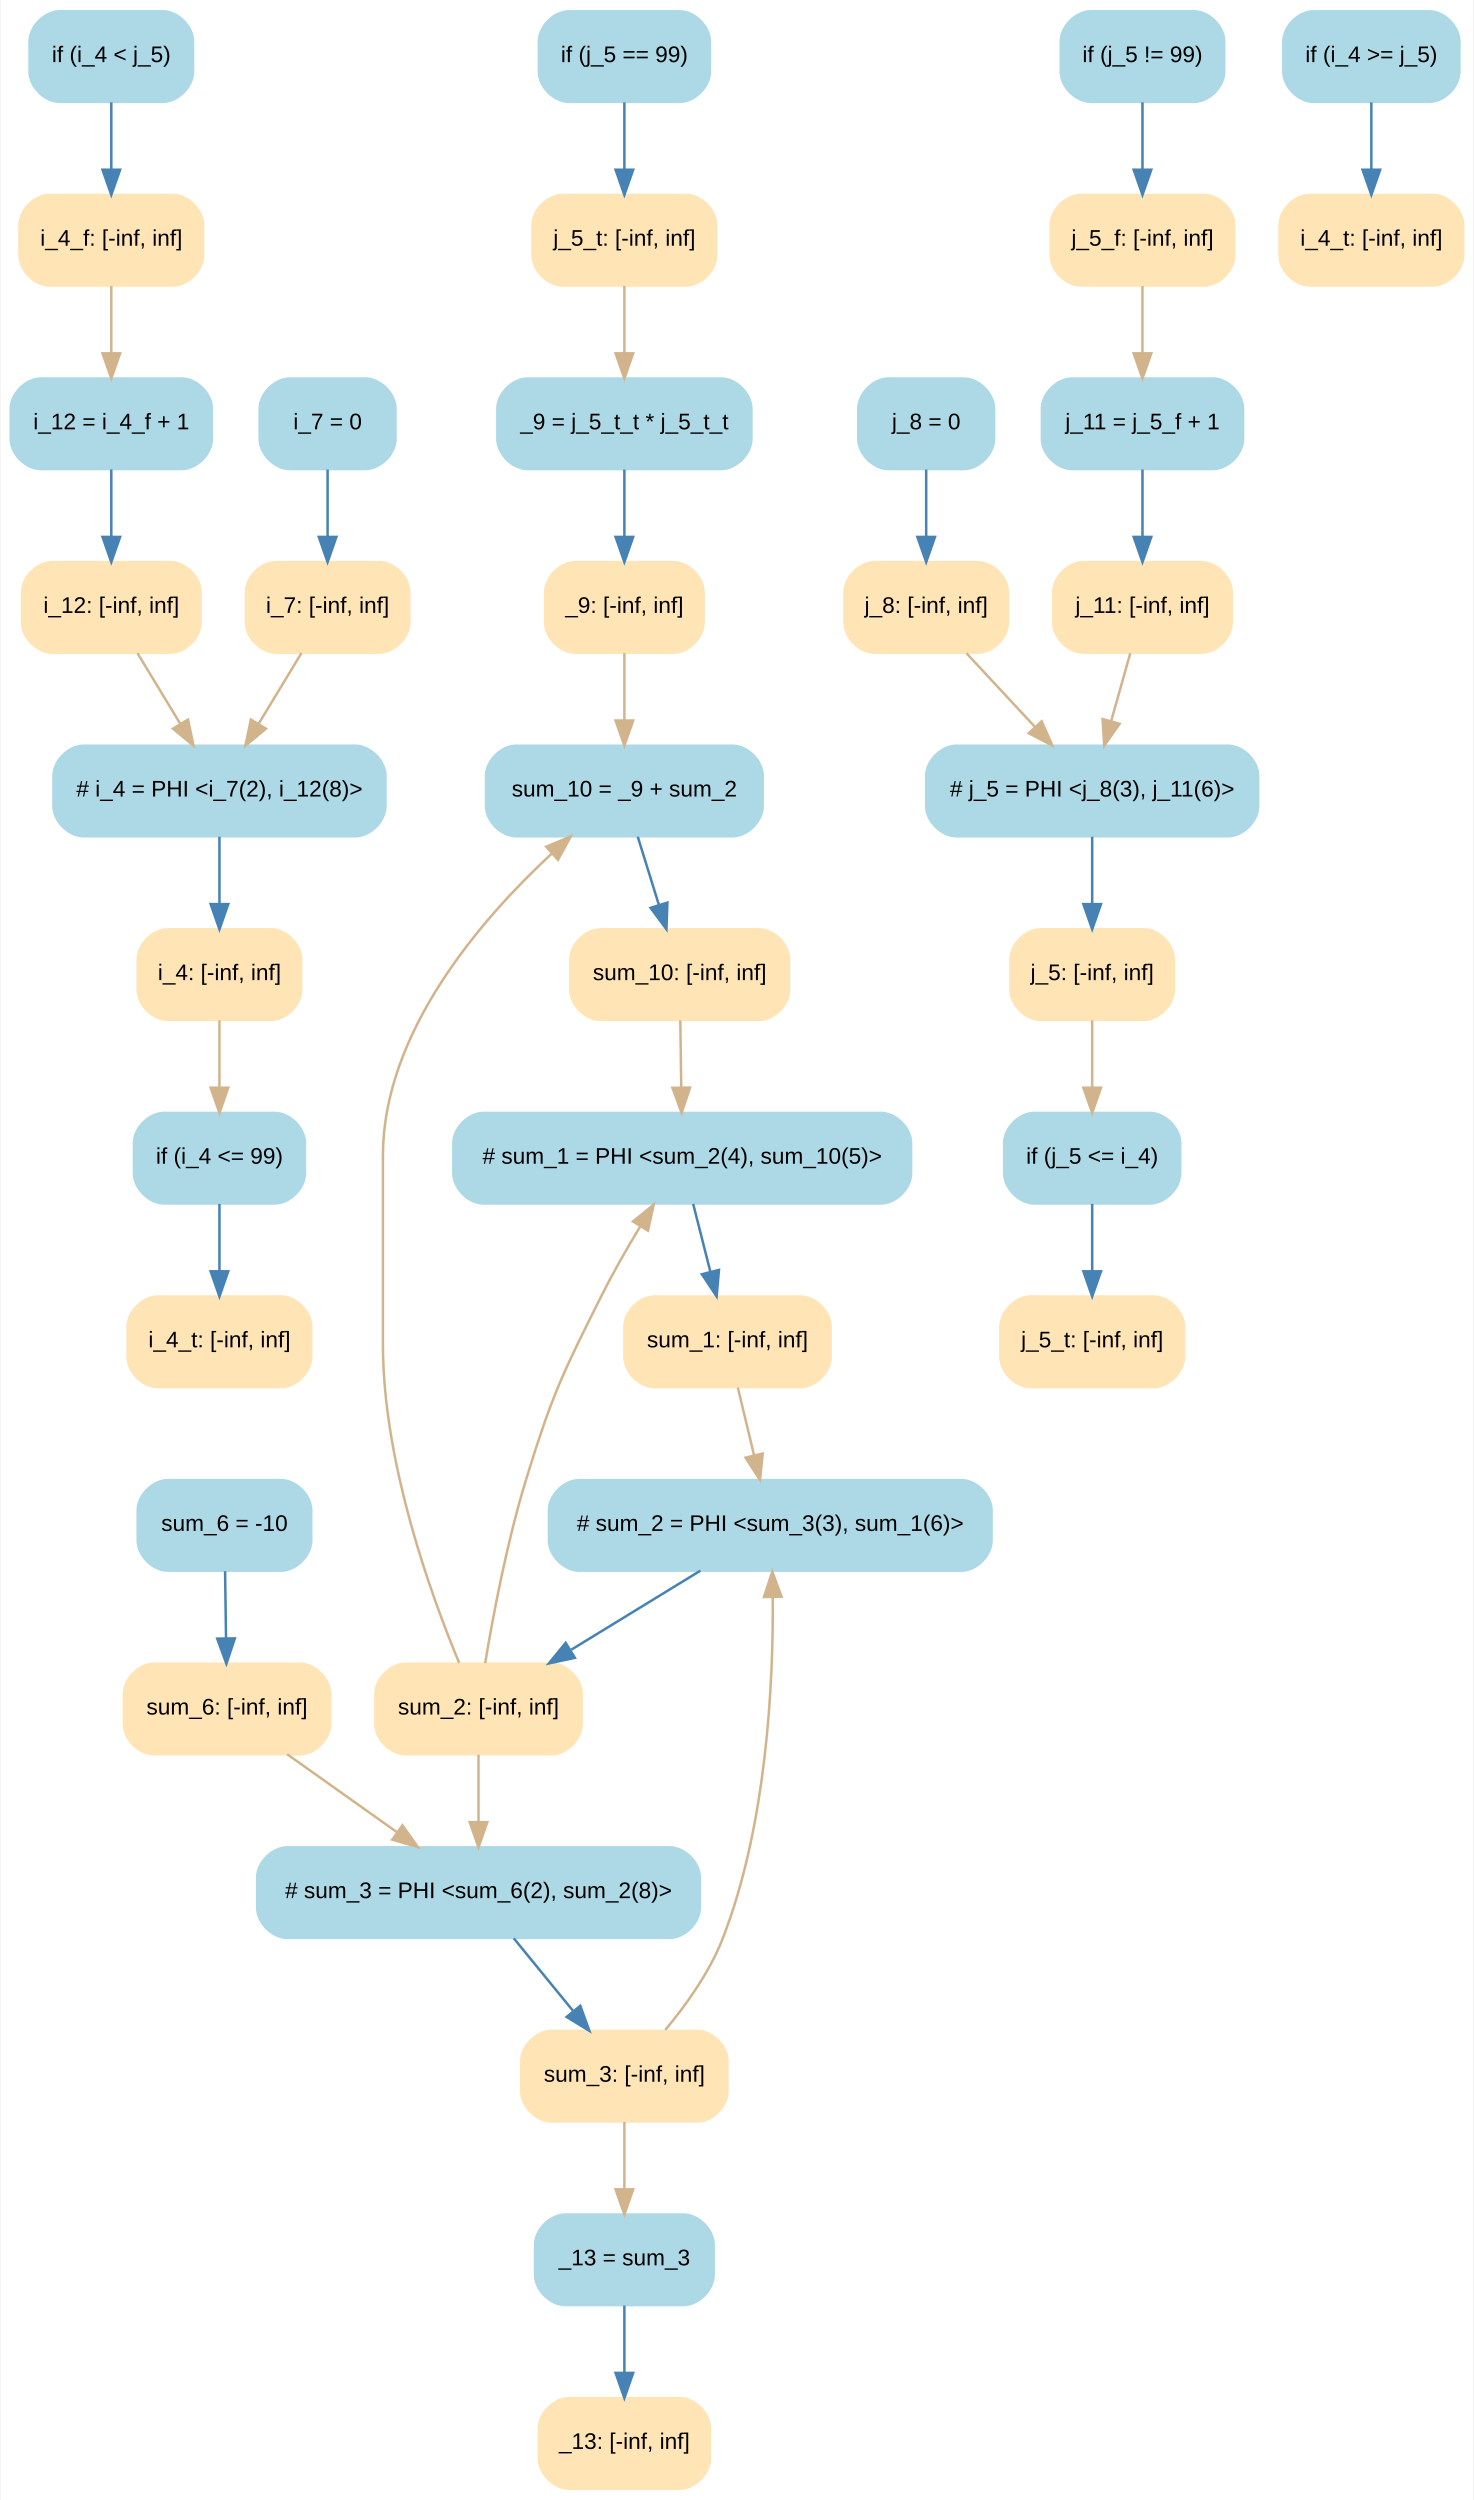
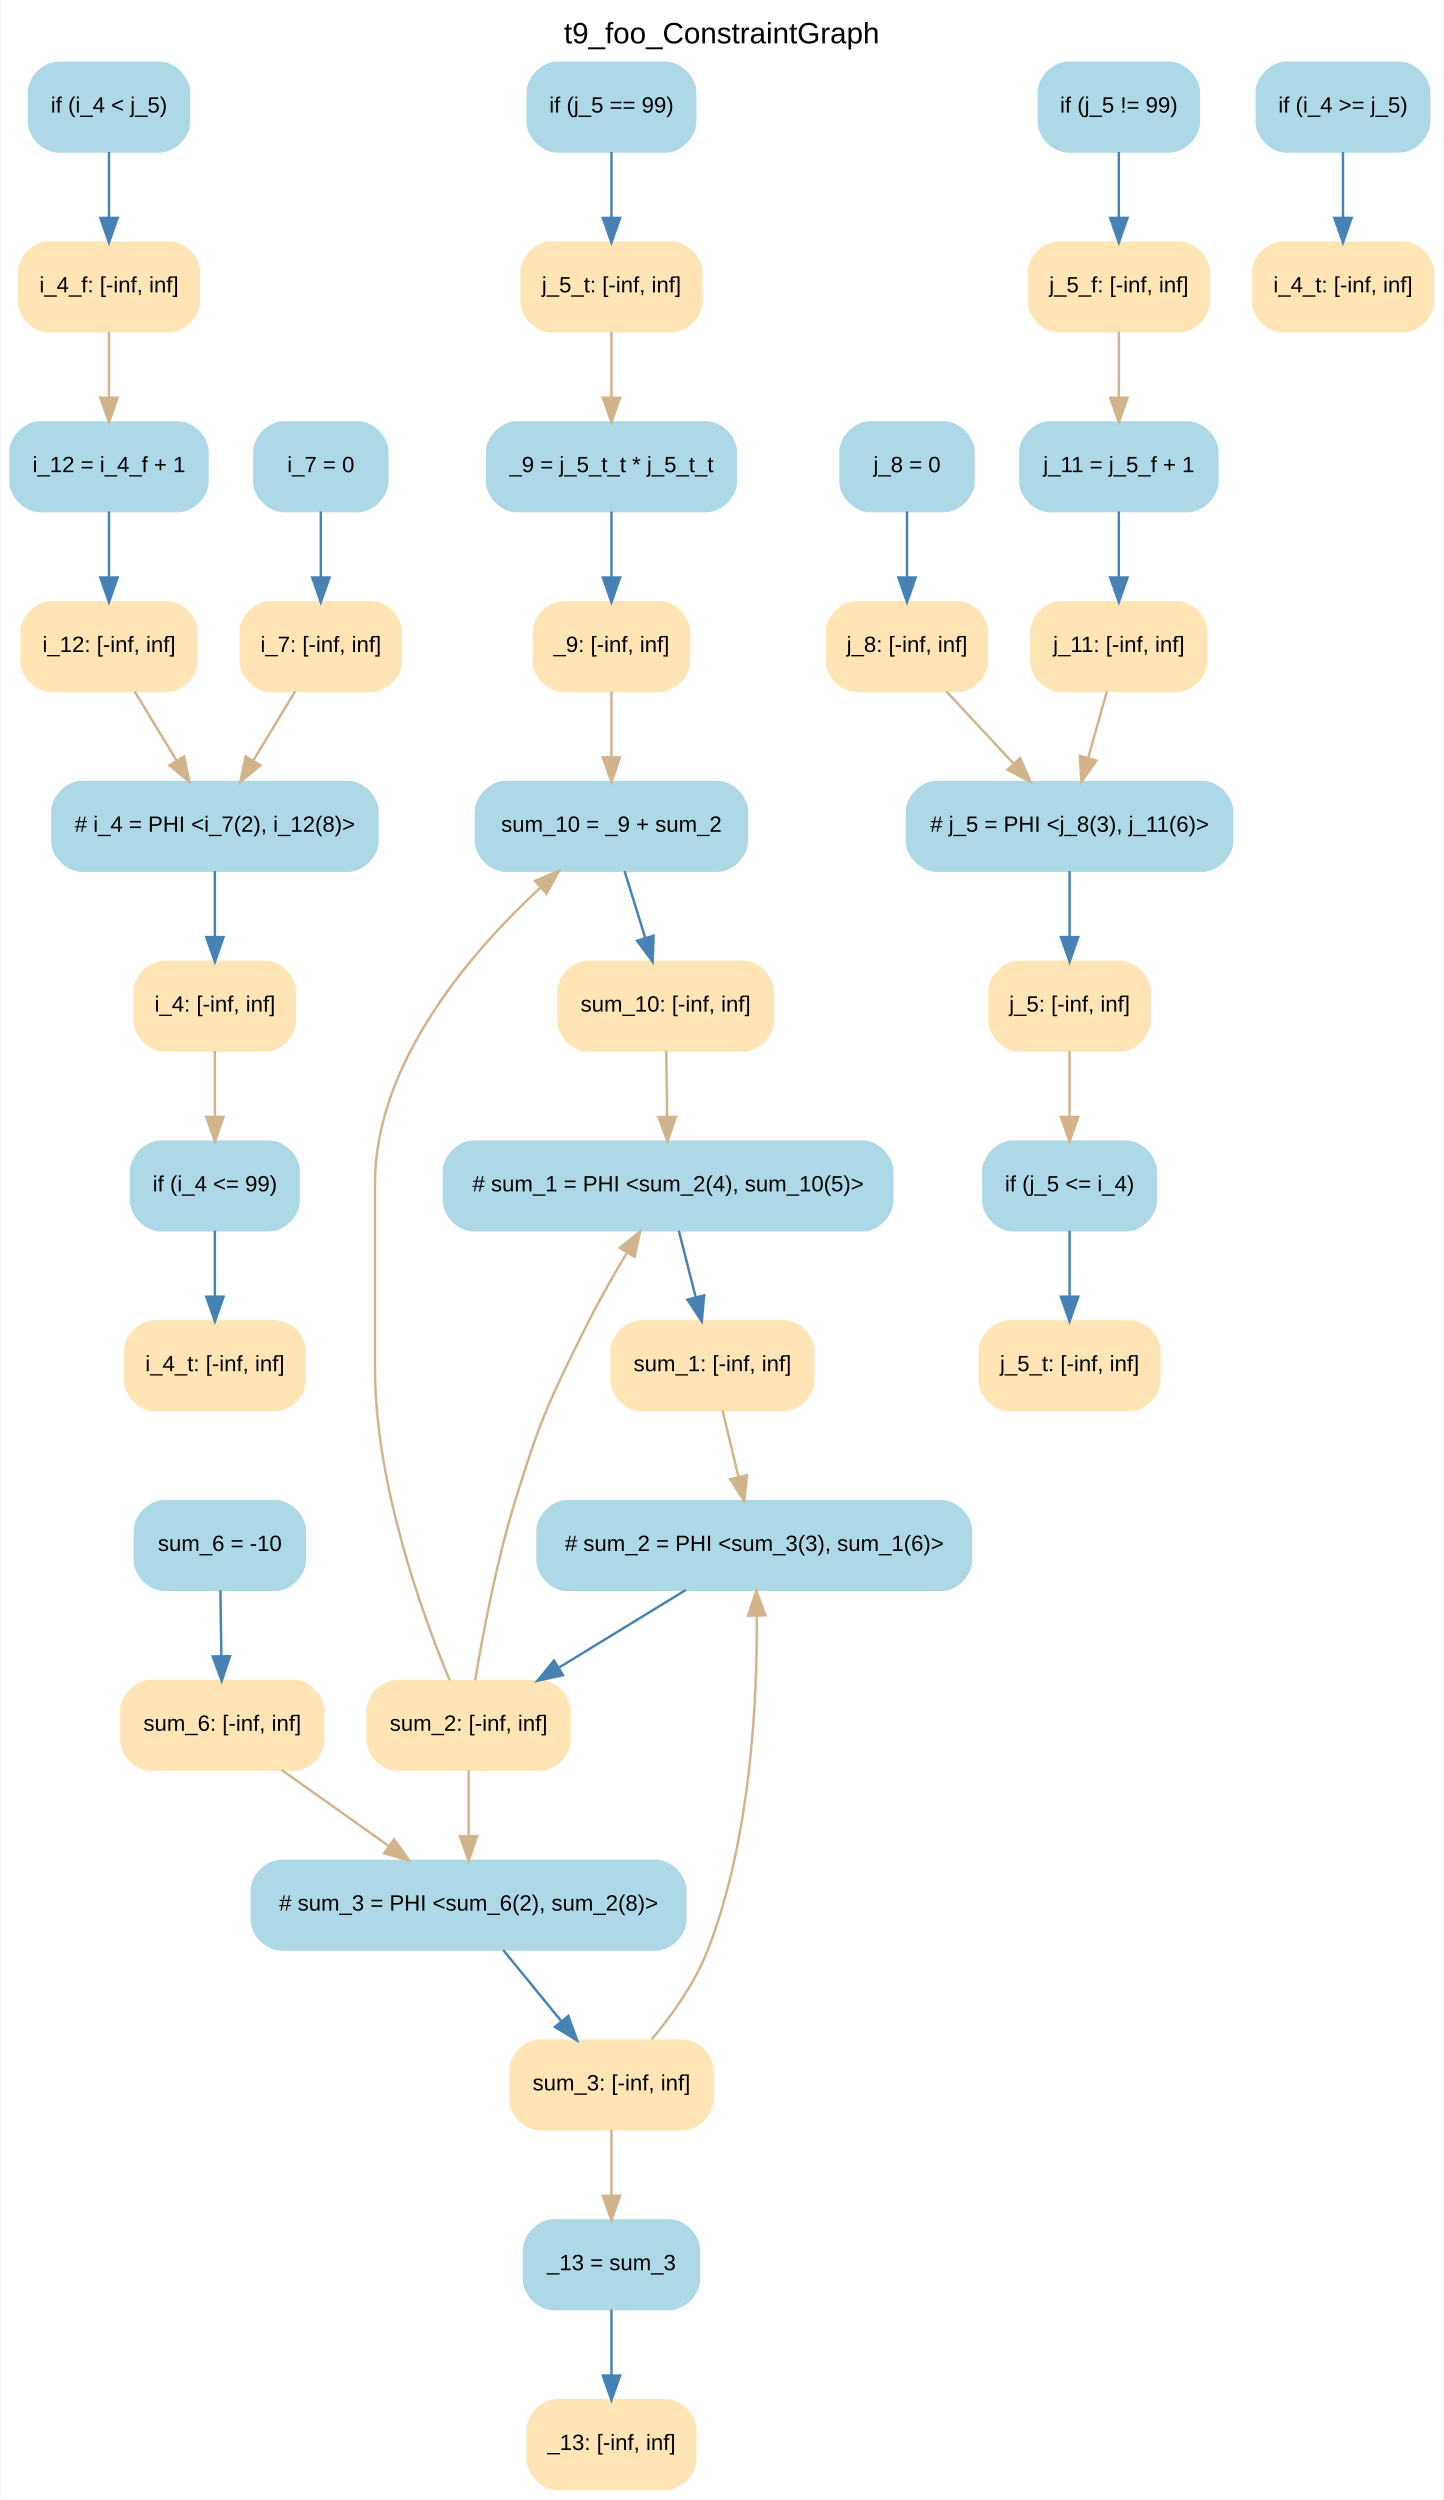
- <svg xmlns="http://www.w3.org/2000/svg" width="586pt" height="994pt" viewBox="0.00 0.00 585.50 994.00">
-   <g id="graph0" class="graph" transform="scale(1 1) rotate(0) translate(4 990)">
-     <polygon fill="white" stroke="none" points="-4,4 -4,-990 581.5,-990 581.5,4 -4,4" />
+ <svg xmlns="http://www.w3.org/2000/svg" width="586pt" height="1015pt" viewBox="0.00 0.00 585.50 1015.00">
+   <g id="graph0" class="graph" transform="scale(1 1) rotate(0) translate(4 1011)">
+     <polygon fill="white" stroke="none" points="-4,4 -4,-1011 581.5,-1011 581.5,4 -4,4" />
+     <text text-anchor="middle" x="288.75" y="-993.4" font-family="Arial" font-size="12.00">t9_foo_ConstraintGraph</text>
    <g id="node1" class="node">
      <path fill="lightblue" stroke="lightblue" d="M29,-657.5C29,-657.5 137,-657.5 137,-657.5 143,-657.5 149,-663.5 149,-669.5 149,-669.5 149,-681.5 149,-681.5 149,-687.5 143,-693.5 137,-693.5 137,-693.5 29,-693.5 29,-693.5 23,-693.5 17,-687.5 17,-681.5 17,-681.5 17,-669.5 17,-669.5 17,-663.5 23,-657.5 29,-657.5" />
      <text text-anchor="middle" x="83" y="-673.3" font-family="Arial" font-size="9.00"># i_4 = PHI &lt;i_7(2), i_12(8)&gt;</text>
    </g>
    <g id="node2" class="node">
      <path fill="moccasin" stroke="moccasin" d="M62.5,-584.5C62.5,-584.5 103.5,-584.5 103.5,-584.5 109.5,-584.5 115.5,-590.5 115.5,-596.5 115.5,-596.5 115.5,-608.5 115.5,-608.5 115.5,-614.5 109.5,-620.5 103.5,-620.5 103.5,-620.5 62.5,-620.5 62.5,-620.5 56.5,-620.5 50.5,-614.5 50.5,-608.5 50.5,-608.5 50.5,-596.5 50.5,-596.5 50.5,-590.5 56.5,-584.5 62.5,-584.5" />
      <text text-anchor="middle" x="83" y="-600.3" font-family="Arial" font-size="9.00">i_4: [-inf, inf]</text>
    </g>
    <g id="edge1" class="edge">
      <path fill="none" stroke="steelblue" d="M83,-657.313C83,-649.289 83,-639.547 83,-630.569" />
      <polygon fill="steelblue" stroke="steelblue" points="86.5,-630.529 83,-620.529 79.5,-630.529 86.5,-630.529" />
    </g>
    <g id="node3" class="node">
      <path fill="lightblue" stroke="lightblue" d="M61,-511.5C61,-511.5 105,-511.5 105,-511.5 111,-511.5 117,-517.5 117,-523.5 117,-523.5 117,-535.5 117,-535.5 117,-541.5 111,-547.5 105,-547.5 105,-547.5 61,-547.5 61,-547.5 55,-547.5 49,-541.5 49,-535.5 49,-535.5 49,-523.5 49,-523.5 49,-517.5 55,-511.5 61,-511.5" />
      <text text-anchor="middle" x="83" y="-527.3" font-family="Arial" font-size="9.00">if (i_4 &lt;= 99)</text>
    </g>
    <g id="edge30" class="edge">
      <path fill="none" stroke="tan" d="M83,-584.313C83,-576.289 83,-566.547 83,-557.569" />
      <polygon fill="tan" stroke="tan" points="86.5,-557.529 83,-547.529 79.5,-557.529 86.5,-557.529" />
    </g>
    <g id="node4" class="node">
      <path fill="moccasin" stroke="moccasin" d="M58.5,-438.5C58.5,-438.5 107.5,-438.5 107.5,-438.5 113.5,-438.5 119.5,-444.5 119.5,-450.5 119.5,-450.5 119.5,-462.5 119.5,-462.5 119.5,-468.5 113.5,-474.5 107.5,-474.5 107.5,-474.5 58.5,-474.5 58.5,-474.5 52.5,-474.5 46.5,-468.5 46.5,-462.5 46.5,-462.5 46.5,-450.5 46.5,-450.5 46.5,-444.5 52.5,-438.5 58.5,-438.5" />
      <text text-anchor="middle" x="83" y="-454.3" font-family="Arial" font-size="9.00">i_4_t: [-inf, inf]</text>
    </g>
    <g id="edge2" class="edge">
      <path fill="none" stroke="steelblue" d="M83,-511.313C83,-503.289 83,-493.547 83,-484.569" />
      <polygon fill="steelblue" stroke="steelblue" points="86.5,-484.529 83,-474.529 79.5,-484.529 86.5,-484.529" />
    </g>
    <g id="node5" class="node">
      <path fill="lightblue" stroke="lightblue" d="M201,-657.5C201,-657.5 287,-657.5 287,-657.5 293,-657.5 299,-663.5 299,-669.5 299,-669.5 299,-681.5 299,-681.5 299,-687.5 293,-693.5 287,-693.5 287,-693.5 201,-693.5 201,-693.5 195,-693.5 189,-687.5 189,-681.5 189,-681.5 189,-669.5 189,-669.5 189,-663.5 195,-657.5 201,-657.5" />
      <text text-anchor="middle" x="244" y="-673.3" font-family="Arial" font-size="9.00">sum_10 = _9 + sum_2</text>
    </g>
    <g id="node6" class="node">
      <path fill="moccasin" stroke="moccasin" d="M234.5,-584.5C234.5,-584.5 297.5,-584.5 297.5,-584.5 303.5,-584.5 309.5,-590.5 309.5,-596.5 309.5,-596.5 309.5,-608.5 309.5,-608.5 309.5,-614.5 303.5,-620.5 297.5,-620.5 297.5,-620.5 234.5,-620.5 234.5,-620.5 228.5,-620.5 222.5,-614.5 222.5,-608.5 222.5,-608.5 222.5,-596.5 222.5,-596.5 222.5,-590.5 228.5,-584.5 234.5,-584.5" />
      <text text-anchor="middle" x="266" y="-600.3" font-family="Arial" font-size="9.00">sum_10: [-inf, inf]</text>
    </g>
    <g id="edge3" class="edge">
      <path fill="none" stroke="steelblue" d="M249.326,-657.313C251.839,-649.202 254.896,-639.336 257.703,-630.277" />
      <polygon fill="steelblue" stroke="steelblue" points="261.107,-631.117 260.723,-620.529 254.42,-629.045 261.107,-631.117" />
    </g>
    <g id="node33" class="node">
      <path fill="lightblue" stroke="lightblue" d="M188,-511.5C188,-511.5 346,-511.5 346,-511.5 352,-511.5 358,-517.5 358,-523.5 358,-523.5 358,-535.5 358,-535.5 358,-541.5 352,-547.5 346,-547.5 346,-547.5 188,-547.5 188,-547.5 182,-547.5 176,-541.5 176,-535.5 176,-535.5 176,-523.5 176,-523.5 176,-517.5 182,-511.5 188,-511.5" />
      <text text-anchor="middle" x="267" y="-527.3" font-family="Arial" font-size="9.00"># sum_1 = PHI &lt;sum_2(4), sum_10(5)&gt;</text>
    </g>
    <g id="edge27" class="edge">
      <path fill="none" stroke="tan" d="M266.242,-584.313C266.355,-576.289 266.492,-566.547 266.619,-557.569" />
      <polygon fill="tan" stroke="tan" points="270.119,-557.577 266.76,-547.529 263.12,-557.479 270.119,-557.577" />
    </g>
    <g id="node7" class="node">
      <path fill="lightblue" stroke="lightblue" d="M110,-219.5C110,-219.5 262,-219.5 262,-219.5 268,-219.5 274,-225.5 274,-231.5 274,-231.5 274,-243.5 274,-243.5 274,-249.5 268,-255.5 262,-255.5 262,-255.5 110,-255.5 110,-255.5 104,-255.5 98,-249.5 98,-243.5 98,-243.5 98,-231.5 98,-231.5 98,-225.5 104,-219.5 110,-219.5" />
      <text text-anchor="middle" x="186" y="-235.3" font-family="Arial" font-size="9.00"># sum_3 = PHI &lt;sum_6(2), sum_2(8)&gt;</text>
    </g>
    <g id="node8" class="node">
      <path fill="moccasin" stroke="moccasin" d="M215,-146.5C215,-146.5 273,-146.5 273,-146.5 279,-146.5 285,-152.5 285,-158.5 285,-158.5 285,-170.5 285,-170.5 285,-176.5 279,-182.5 273,-182.5 273,-182.5 215,-182.5 215,-182.5 209,-182.5 203,-176.5 203,-170.5 203,-170.5 203,-158.5 203,-158.5 203,-152.5 209,-146.5 215,-146.5" />
      <text text-anchor="middle" x="244" y="-162.3" font-family="Arial" font-size="9.00">sum_3: [-inf, inf]</text>
    </g>
    <g id="edge4" class="edge">
      <path fill="none" stroke="steelblue" d="M200.04,-219.313C207.093,-210.679 215.772,-200.055 223.55,-190.534" />
      <polygon fill="steelblue" stroke="steelblue" points="226.473,-192.488 230.089,-182.529 221.052,-188.059 226.473,-192.488" />
    </g>
    <g id="node15" class="node">
      <path fill="lightblue" stroke="lightblue" d="M226,-365.5C226,-365.5 378,-365.5 378,-365.5 384,-365.5 390,-371.5 390,-377.5 390,-377.5 390,-389.5 390,-389.5 390,-395.5 384,-401.5 378,-401.5 378,-401.5 226,-401.5 226,-401.5 220,-401.5 214,-395.5 214,-389.5 214,-389.5 214,-377.5 214,-377.5 214,-371.5 220,-365.5 226,-365.5" />
      <text text-anchor="middle" x="302" y="-381.3" font-family="Arial" font-size="9.00"># sum_2 = PHI &lt;sum_3(3), sum_1(6)&gt;</text>
    </g>
    <g id="edge24" class="edge">
      <path fill="none" stroke="tan" d="M260.273,-182.916C268.496,-192.759 277.809,-205.726 283,-219 300.674,-264.191 303.261,-321.366 302.999,-354.745" />
      <polygon fill="tan" stroke="tan" points="299.494,-355.041 302.819,-365.101 306.493,-355.163 299.494,-355.041" />
    </g>
    <g id="node19" class="node">
      <path fill="lightblue" stroke="lightblue" d="M220.5,-73.5C220.5,-73.5 267.5,-73.5 267.5,-73.5 273.5,-73.5 279.5,-79.5 279.5,-85.5 279.5,-85.5 279.5,-97.5 279.5,-97.5 279.5,-103.5 273.5,-109.5 267.5,-109.5 267.5,-109.5 220.5,-109.5 220.5,-109.5 214.5,-109.5 208.5,-103.5 208.5,-97.5 208.5,-97.5 208.5,-85.5 208.5,-85.5 208.5,-79.5 214.5,-73.5 220.5,-73.5" />
      <text text-anchor="middle" x="244" y="-89.3" font-family="Arial" font-size="9.00">_13 = sum_3</text>
    </g>
    <g id="edge25" class="edge">
      <path fill="none" stroke="tan" d="M244,-146.313C244,-138.289 244,-128.547 244,-119.569" />
      <polygon fill="tan" stroke="tan" points="247.5,-119.529 244,-109.529 240.5,-119.529 247.5,-119.529" />
    </g>
    <g id="node9" class="node">
      <path fill="lightblue" stroke="lightblue" d="M62.5,-365.5C62.5,-365.5 107.5,-365.5 107.5,-365.5 113.5,-365.5 119.5,-371.5 119.5,-377.5 119.5,-377.5 119.5,-389.5 119.5,-389.5 119.5,-395.5 113.5,-401.5 107.5,-401.5 107.5,-401.5 62.5,-401.5 62.5,-401.5 56.5,-401.5 50.5,-395.5 50.5,-389.5 50.5,-389.5 50.5,-377.5 50.5,-377.5 50.5,-371.5 56.5,-365.5 62.5,-365.5" />
      <text text-anchor="middle" x="85" y="-381.3" font-family="Arial" font-size="9.00">sum_6 = -10</text>
    </g>
    <g id="node10" class="node">
      <path fill="moccasin" stroke="moccasin" d="M57,-292.5C57,-292.5 115,-292.5 115,-292.5 121,-292.5 127,-298.5 127,-304.5 127,-304.5 127,-316.5 127,-316.5 127,-322.5 121,-328.5 115,-328.5 115,-328.5 57,-328.5 57,-328.5 51,-328.5 45,-322.5 45,-316.5 45,-316.5 45,-304.5 45,-304.5 45,-298.5 51,-292.5 57,-292.5" />
      <text text-anchor="middle" x="86" y="-308.3" font-family="Arial" font-size="9.00">sum_6: [-inf, inf]</text>
    </g>
    <g id="edge5" class="edge">
      <path fill="none" stroke="steelblue" d="M85.242,-365.313C85.355,-357.289 85.492,-347.547 85.619,-338.569" />
      <polygon fill="steelblue" stroke="steelblue" points="89.119,-338.577 85.76,-328.529 82.12,-338.479 89.119,-338.577" />
    </g>
    <g id="edge28" class="edge">
      <path fill="none" stroke="tan" d="M109.952,-292.494C122.968,-283.253 139.25,-271.692 153.406,-261.642" />
      <polygon fill="tan" stroke="tan" points="155.769,-264.257 161.896,-255.614 151.716,-258.549 155.769,-264.257" />
    </g>
    <g id="node11" class="node">
      <path fill="lightblue" stroke="lightblue" d="M349,-803.5C349,-803.5 379,-803.5 379,-803.5 385,-803.5 391,-809.5 391,-815.5 391,-815.5 391,-827.5 391,-827.5 391,-833.5 385,-839.5 379,-839.5 379,-839.5 349,-839.5 349,-839.5 343,-839.5 337,-833.5 337,-827.5 337,-827.5 337,-815.5 337,-815.5 337,-809.5 343,-803.5 349,-803.5" />
      <text text-anchor="middle" x="364" y="-819.3" font-family="Arial" font-size="9.00">j_8 = 0</text>
    </g>
    <g id="node12" class="node">
      <path fill="moccasin" stroke="moccasin" d="M343.5,-730.5C343.5,-730.5 384.5,-730.5 384.5,-730.5 390.5,-730.5 396.5,-736.5 396.5,-742.5 396.5,-742.5 396.5,-754.5 396.5,-754.5 396.5,-760.5 390.5,-766.5 384.5,-766.5 384.5,-766.5 343.5,-766.5 343.5,-766.5 337.5,-766.5 331.5,-760.5 331.5,-754.5 331.5,-754.5 331.5,-742.5 331.5,-742.5 331.5,-736.5 337.5,-730.5 343.5,-730.5" />
      <text text-anchor="middle" x="364" y="-746.3" font-family="Arial" font-size="9.00">j_8: [-inf, inf]</text>
    </g>
    <g id="edge6" class="edge">
      <path fill="none" stroke="steelblue" d="M364,-803.313C364,-795.289 364,-785.547 364,-776.569" />
      <polygon fill="steelblue" stroke="steelblue" points="367.5,-776.529 364,-766.529 360.5,-776.529 367.5,-776.529" />
    </g>
    <g id="node35" class="node">
      <path fill="lightblue" stroke="lightblue" d="M376,-657.5C376,-657.5 484,-657.5 484,-657.5 490,-657.5 496,-663.5 496,-669.5 496,-669.5 496,-681.5 496,-681.5 496,-687.5 490,-693.5 484,-693.5 484,-693.5 376,-693.5 376,-693.5 370,-693.5 364,-687.5 364,-681.5 364,-681.5 364,-669.5 364,-669.5 364,-663.5 370,-657.5 376,-657.5" />
      <text text-anchor="middle" x="430" y="-673.3" font-family="Arial" font-size="9.00"># j_5 = PHI &lt;j_8(3), j_11(6)&gt;</text>
    </g>
    <g id="edge29" class="edge">
      <path fill="none" stroke="tan" d="M379.977,-730.313C388.165,-721.505 398.278,-710.625 407.264,-700.958" />
      <polygon fill="tan" stroke="tan" points="409.925,-703.236 414.17,-693.529 404.798,-698.47 409.925,-703.236" />
    </g>
    <g id="node13" class="node">
      <path fill="lightblue" stroke="lightblue" d="M429.5,-949.5C429.5,-949.5 470.5,-949.5 470.5,-949.5 476.5,-949.5 482.5,-955.5 482.5,-961.5 482.5,-961.5 482.5,-973.5 482.5,-973.5 482.5,-979.5 476.5,-985.5 470.5,-985.5 470.5,-985.5 429.5,-985.5 429.5,-985.5 423.5,-985.5 417.5,-979.5 417.5,-973.5 417.5,-973.5 417.5,-961.5 417.5,-961.5 417.5,-955.5 423.5,-949.5 429.5,-949.5" />
      <text text-anchor="middle" x="450" y="-965.3" font-family="Arial" font-size="9.00">if (j_5 != 99)</text>
    </g>
    <g id="node14" class="node">
      <path fill="moccasin" stroke="moccasin" d="M425.5,-876.5C425.5,-876.5 474.5,-876.5 474.5,-876.5 480.5,-876.5 486.5,-882.5 486.5,-888.5 486.5,-888.5 486.5,-900.5 486.5,-900.5 486.5,-906.5 480.5,-912.5 474.5,-912.5 474.5,-912.5 425.5,-912.5 425.5,-912.5 419.5,-912.5 413.5,-906.5 413.5,-900.5 413.5,-900.5 413.5,-888.5 413.5,-888.5 413.5,-882.5 419.5,-876.5 425.5,-876.5" />
      <text text-anchor="middle" x="450" y="-892.3" font-family="Arial" font-size="9.00">j_5_f: [-inf, inf]</text>
    </g>
    <g id="edge7" class="edge">
      <path fill="none" stroke="steelblue" d="M450,-949.313C450,-941.289 450,-931.547 450,-922.569" />
      <polygon fill="steelblue" stroke="steelblue" points="453.5,-922.529 450,-912.529 446.5,-922.529 453.5,-922.529" />
    </g>
    <g id="node27" class="node">
      <path fill="lightblue" stroke="lightblue" d="M422,-803.5C422,-803.5 478,-803.5 478,-803.5 484,-803.5 490,-809.5 490,-815.5 490,-815.5 490,-827.5 490,-827.5 490,-833.5 484,-839.5 478,-839.5 478,-839.5 422,-839.5 422,-839.5 416,-839.5 410,-833.5 410,-827.5 410,-827.5 410,-815.5 410,-815.5 410,-809.5 416,-803.5 422,-803.5" />
      <text text-anchor="middle" x="450" y="-819.3" font-family="Arial" font-size="9.00">j_11 = j_5_f + 1</text>
    </g>
    <g id="edge26" class="edge">
      <path fill="none" stroke="tan" d="M450,-876.313C450,-868.289 450,-858.547 450,-849.569" />
      <polygon fill="tan" stroke="tan" points="453.5,-849.529 450,-839.529 446.5,-849.529 453.5,-849.529" />
    </g>
    <g id="node16" class="node">
      <path fill="moccasin" stroke="moccasin" d="M157,-292.5C157,-292.5 215,-292.5 215,-292.5 221,-292.5 227,-298.5 227,-304.5 227,-304.5 227,-316.5 227,-316.5 227,-322.5 221,-328.5 215,-328.5 215,-328.5 157,-328.5 157,-328.5 151,-328.5 145,-322.5 145,-316.5 145,-316.5 145,-304.5 145,-304.5 145,-298.5 151,-292.5 157,-292.5" />
      <text text-anchor="middle" x="186" y="-308.3" font-family="Arial" font-size="9.00">sum_2: [-inf, inf]</text>
    </g>
    <g id="edge8" class="edge">
      <path fill="none" stroke="steelblue" d="M274.215,-365.494C258.833,-356.079 239.516,-344.255 222.883,-334.075" />
      <polygon fill="steelblue" stroke="steelblue" points="224.317,-330.849 213.96,-328.614 220.662,-336.819 224.317,-330.849" />
    </g>
    <g id="edge31" class="edge">
      <path fill="none" stroke="tan" d="M178.31,-328.845C167.206,-355.513 148,-408.442 148,-455.5 148,-530.5 148,-530.5 148,-530.5 148,-579.386 186.778,-624.299 215.042,-650.542" />
      <polygon fill="tan" stroke="tan" points="212.922,-653.343 222.694,-657.437 217.608,-648.143 212.922,-653.343" />
    </g>
    <g id="edge32" class="edge">
      <path fill="none" stroke="tan" d="M186,-292.313C186,-284.289 186,-274.547 186,-265.569" />
      <polygon fill="tan" stroke="tan" points="189.5,-265.529 186,-255.529 182.5,-265.529 189.5,-265.529" />
    </g>
    <g id="edge33" class="edge">
      <path fill="none" stroke="tan" d="M188.654,-328.75C191.707,-347.138 197.306,-376.988 205,-402 215.313,-435.527 219.287,-443.639 235,-475 239.557,-484.096 245.082,-493.725 250.25,-502.27" />
      <polygon fill="tan" stroke="tan" points="247.428,-504.362 255.654,-511.039 253.387,-500.69 247.428,-504.362" />
    </g>
    <g id="node17" class="node">
      <path fill="lightblue" stroke="lightblue" d="M19.5,-949.5C19.5,-949.5 60.5,-949.5 60.5,-949.5 66.5,-949.5 72.5,-955.5 72.5,-961.5 72.5,-961.5 72.5,-973.5 72.5,-973.5 72.5,-979.5 66.5,-985.5 60.5,-985.5 60.5,-985.5 19.5,-985.5 19.5,-985.5 13.5,-985.5 7.5,-979.5 7.5,-973.5 7.5,-973.5 7.5,-961.5 7.5,-961.5 7.5,-955.5 13.5,-949.5 19.5,-949.5" />
      <text text-anchor="middle" x="40" y="-965.3" font-family="Arial" font-size="9.00">if (i_4 &lt; j_5)</text>
    </g>
    <g id="node18" class="node">
      <path fill="moccasin" stroke="moccasin" d="M15.5,-876.5C15.5,-876.5 64.5,-876.5 64.5,-876.5 70.5,-876.5 76.5,-882.5 76.5,-888.5 76.5,-888.5 76.5,-900.5 76.5,-900.5 76.5,-906.5 70.5,-912.5 64.5,-912.5 64.5,-912.5 15.5,-912.5 15.5,-912.5 9.5,-912.5 3.5,-906.5 3.5,-900.5 3.5,-900.5 3.5,-888.5 3.5,-888.5 3.5,-882.5 9.5,-876.5 15.5,-876.5" />
      <text text-anchor="middle" x="40" y="-892.3" font-family="Arial" font-size="9.00">i_4_f: [-inf, inf]</text>
    </g>
    <g id="edge9" class="edge">
      <path fill="none" stroke="steelblue" d="M40,-949.313C40,-941.289 40,-931.547 40,-922.569" />
      <polygon fill="steelblue" stroke="steelblue" points="43.5,-922.529 40,-912.529 36.5,-922.529 43.5,-922.529" />
    </g>
    <g id="node21" class="node">
      <path fill="lightblue" stroke="lightblue" d="M12,-803.5C12,-803.5 68,-803.5 68,-803.5 74,-803.5 80,-809.5 80,-815.5 80,-815.5 80,-827.5 80,-827.5 80,-833.5 74,-839.5 68,-839.5 68,-839.5 12,-839.5 12,-839.5 6,-839.5 0,-833.5 0,-827.5 0,-827.5 0,-815.5 0,-815.5 0,-809.5 6,-803.5 12,-803.5" />
      <text text-anchor="middle" x="40" y="-819.3" font-family="Arial" font-size="9.00">i_12 = i_4_f + 1</text>
    </g>
    <g id="edge36" class="edge">
      <path fill="none" stroke="tan" d="M40,-876.313C40,-868.289 40,-858.547 40,-849.569" />
      <polygon fill="tan" stroke="tan" points="43.5,-849.529 40,-839.529 36.5,-849.529 43.5,-849.529" />
    </g>
    <g id="node20" class="node">
      <path fill="moccasin" stroke="moccasin" d="M222,-0.5C222,-0.5 266,-0.5 266,-0.5 272,-0.5 278,-6.5 278,-12.5 278,-12.5 278,-24.5 278,-24.5 278,-30.5 272,-36.5 266,-36.5 266,-36.5 222,-36.5 222,-36.5 216,-36.5 210,-30.5 210,-24.5 210,-24.5 210,-12.5 210,-12.5 210,-6.5 216,-0.5 222,-0.5" />
      <text text-anchor="middle" x="244" y="-16.3" font-family="Arial" font-size="9.00">_13: [-inf, inf]</text>
    </g>
    <g id="edge10" class="edge">
      <path fill="none" stroke="steelblue" d="M244,-73.313C244,-65.29 244,-55.547 244,-46.569" />
      <polygon fill="steelblue" stroke="steelblue" points="247.5,-46.529 244,-36.529 240.5,-46.529 247.5,-46.529" />
    </g>
    <g id="node22" class="node">
      <path fill="moccasin" stroke="moccasin" d="M16.5,-730.5C16.5,-730.5 63.5,-730.5 63.5,-730.5 69.5,-730.5 75.5,-736.5 75.5,-742.5 75.5,-742.5 75.5,-754.5 75.5,-754.5 75.5,-760.5 69.5,-766.5 63.5,-766.5 63.5,-766.5 16.5,-766.5 16.5,-766.5 10.5,-766.5 4.5,-760.5 4.5,-754.5 4.5,-754.5 4.5,-742.5 4.5,-742.5 4.5,-736.5 10.5,-730.5 16.5,-730.5" />
      <text text-anchor="middle" x="40" y="-746.3" font-family="Arial" font-size="9.00">i_12: [-inf, inf]</text>
    </g>
    <g id="edge11" class="edge">
      <path fill="none" stroke="steelblue" d="M40,-803.313C40,-795.289 40,-785.547 40,-776.569" />
      <polygon fill="steelblue" stroke="steelblue" points="43.5,-776.529 40,-766.529 36.5,-776.529 43.5,-776.529" />
    </g>
    <g id="edge23" class="edge">
      <path fill="none" stroke="tan" d="M50.409,-730.313C55.532,-721.853 61.813,-711.484 67.488,-702.112" />
      <polygon fill="tan" stroke="tan" points="70.5,-703.896 72.687,-693.529 64.513,-700.269 70.5,-703.896" />
    </g>
    <g id="node23" class="node">
      <path fill="lightblue" stroke="lightblue" d="M407,-511.5C407,-511.5 453,-511.5 453,-511.5 459,-511.5 465,-517.5 465,-523.5 465,-523.5 465,-535.5 465,-535.5 465,-541.5 459,-547.5 453,-547.5 453,-547.5 407,-547.5 407,-547.5 401,-547.5 395,-541.5 395,-535.5 395,-535.5 395,-523.5 395,-523.5 395,-517.5 401,-511.5 407,-511.5" />
      <text text-anchor="middle" x="430" y="-527.3" font-family="Arial" font-size="9.00">if (j_5 &lt;= i_4)</text>
    </g>
    <g id="node24" class="node">
      <path fill="moccasin" stroke="moccasin" d="M405.5,-438.5C405.5,-438.5 454.5,-438.5 454.5,-438.5 460.5,-438.5 466.5,-444.5 466.5,-450.5 466.5,-450.5 466.5,-462.5 466.5,-462.5 466.5,-468.5 460.5,-474.5 454.5,-474.5 454.5,-474.5 405.5,-474.5 405.5,-474.5 399.5,-474.5 393.5,-468.5 393.5,-462.5 393.5,-462.5 393.5,-450.5 393.5,-450.5 393.5,-444.5 399.5,-438.5 405.5,-438.5" />
      <text text-anchor="middle" x="430" y="-454.3" font-family="Arial" font-size="9.00">j_5_t: [-inf, inf]</text>
    </g>
    <g id="edge12" class="edge">
      <path fill="none" stroke="steelblue" d="M430,-511.313C430,-503.289 430,-493.547 430,-484.569" />
      <polygon fill="steelblue" stroke="steelblue" points="433.5,-484.529 430,-474.529 426.5,-484.529 433.5,-484.529" />
    </g>
    <g id="node25" class="node">
      <path fill="lightblue" stroke="lightblue" d="M111,-803.5C111,-803.5 141,-803.5 141,-803.5 147,-803.5 153,-809.5 153,-815.5 153,-815.5 153,-827.5 153,-827.5 153,-833.5 147,-839.5 141,-839.5 141,-839.5 111,-839.5 111,-839.5 105,-839.5 99,-833.5 99,-827.5 99,-827.5 99,-815.5 99,-815.5 99,-809.5 105,-803.5 111,-803.5" />
      <text text-anchor="middle" x="126" y="-819.3" font-family="Arial" font-size="9.00">i_7 = 0</text>
    </g>
    <g id="node26" class="node">
      <path fill="moccasin" stroke="moccasin" d="M105.5,-730.5C105.5,-730.5 146.5,-730.5 146.5,-730.5 152.5,-730.5 158.5,-736.5 158.5,-742.5 158.5,-742.5 158.5,-754.5 158.5,-754.5 158.5,-760.5 152.5,-766.5 146.5,-766.5 146.5,-766.5 105.5,-766.5 105.5,-766.5 99.5,-766.5 93.5,-760.5 93.5,-754.5 93.5,-754.5 93.5,-742.5 93.5,-742.5 93.5,-736.5 99.5,-730.5 105.5,-730.5" />
      <text text-anchor="middle" x="126" y="-746.3" font-family="Arial" font-size="9.00">i_7: [-inf, inf]</text>
    </g>
    <g id="edge13" class="edge">
      <path fill="none" stroke="steelblue" d="M126,-803.313C126,-795.289 126,-785.547 126,-776.569" />
      <polygon fill="steelblue" stroke="steelblue" points="129.5,-776.529 126,-766.529 122.5,-776.529 129.5,-776.529" />
    </g>
    <g id="edge20" class="edge">
      <path fill="none" stroke="tan" d="M115.591,-730.313C110.468,-721.853 104.187,-711.484 98.512,-702.112" />
      <polygon fill="tan" stroke="tan" points="101.487,-700.269 93.313,-693.529 95.5,-703.896 101.487,-700.269" />
    </g>
    <g id="node28" class="node">
      <path fill="moccasin" stroke="moccasin" d="M426.5,-730.5C426.5,-730.5 473.5,-730.5 473.5,-730.5 479.5,-730.5 485.5,-736.5 485.5,-742.5 485.5,-742.5 485.5,-754.5 485.5,-754.5 485.5,-760.5 479.5,-766.5 473.5,-766.5 473.5,-766.5 426.5,-766.5 426.5,-766.5 420.5,-766.5 414.5,-760.5 414.5,-754.5 414.5,-754.5 414.5,-742.5 414.5,-742.5 414.5,-736.5 420.5,-730.5 426.5,-730.5" />
      <text text-anchor="middle" x="450" y="-746.3" font-family="Arial" font-size="9.00">j_11: [-inf, inf]</text>
    </g>
    <g id="edge14" class="edge">
      <path fill="none" stroke="steelblue" d="M450,-803.313C450,-795.289 450,-785.547 450,-776.569" />
      <polygon fill="steelblue" stroke="steelblue" points="453.5,-776.529 450,-766.529 446.5,-776.529 453.5,-776.529" />
    </g>
    <g id="edge21" class="edge">
      <path fill="none" stroke="tan" d="M445.159,-730.313C442.874,-722.202 440.095,-712.336 437.543,-703.277" />
      <polygon fill="tan" stroke="tan" points="440.877,-702.205 434.797,-693.529 434.139,-704.103 440.877,-702.205" />
    </g>
    <g id="node29" class="node">
      <path fill="lightblue" stroke="lightblue" d="M518,-949.5C518,-949.5 564,-949.5 564,-949.5 570,-949.5 576,-955.5 576,-961.5 576,-961.5 576,-973.5 576,-973.5 576,-979.5 570,-985.5 564,-985.5 564,-985.5 518,-985.5 518,-985.5 512,-985.5 506,-979.5 506,-973.5 506,-973.5 506,-961.5 506,-961.5 506,-955.5 512,-949.5 518,-949.5" />
      <text text-anchor="middle" x="541" y="-965.3" font-family="Arial" font-size="9.00">if (i_4 &gt;= j_5)</text>
    </g>
    <g id="node30" class="node">
      <path fill="moccasin" stroke="moccasin" d="M516.5,-876.5C516.5,-876.5 565.5,-876.5 565.5,-876.5 571.5,-876.5 577.5,-882.5 577.5,-888.5 577.5,-888.5 577.5,-900.5 577.5,-900.5 577.5,-906.5 571.5,-912.5 565.5,-912.5 565.5,-912.5 516.5,-912.5 516.5,-912.5 510.5,-912.5 504.5,-906.5 504.5,-900.5 504.5,-900.5 504.5,-888.5 504.5,-888.5 504.5,-882.5 510.5,-876.5 516.5,-876.5" />
      <text text-anchor="middle" x="541" y="-892.3" font-family="Arial" font-size="9.00">i_4_t: [-inf, inf]</text>
    </g>
    <g id="edge15" class="edge">
      <path fill="none" stroke="steelblue" d="M541,-949.313C541,-941.289 541,-931.547 541,-922.569" />
      <polygon fill="steelblue" stroke="steelblue" points="544.5,-922.529 541,-912.529 537.5,-922.529 544.5,-922.529" />
    </g>
    <g id="node31" class="node">
      <path fill="lightblue" stroke="lightblue" d="M205.5,-803.5C205.5,-803.5 282.5,-803.5 282.5,-803.5 288.5,-803.5 294.5,-809.5 294.5,-815.5 294.5,-815.5 294.5,-827.5 294.5,-827.5 294.5,-833.5 288.5,-839.5 282.5,-839.5 282.5,-839.5 205.5,-839.5 205.5,-839.5 199.5,-839.5 193.5,-833.5 193.5,-827.5 193.5,-827.5 193.5,-815.5 193.5,-815.5 193.5,-809.5 199.5,-803.5 205.5,-803.5" />
      <text text-anchor="middle" x="244" y="-819.3" font-family="Arial" font-size="9.00">_9 = j_5_t_t * j_5_t_t</text>
    </g>
    <g id="node32" class="node">
      <path fill="moccasin" stroke="moccasin" d="M224.5,-730.5C224.5,-730.5 263.5,-730.5 263.5,-730.5 269.5,-730.5 275.5,-736.5 275.5,-742.5 275.5,-742.5 275.5,-754.5 275.5,-754.5 275.5,-760.5 269.5,-766.5 263.5,-766.5 263.5,-766.5 224.5,-766.5 224.5,-766.5 218.5,-766.5 212.5,-760.5 212.5,-754.5 212.5,-754.5 212.5,-742.5 212.5,-742.5 212.5,-736.5 218.5,-730.5 224.5,-730.5" />
      <text text-anchor="middle" x="244" y="-746.3" font-family="Arial" font-size="9.00">_9: [-inf, inf]</text>
    </g>
    <g id="edge16" class="edge">
      <path fill="none" stroke="steelblue" d="M244,-803.313C244,-795.289 244,-785.547 244,-776.569" />
      <polygon fill="steelblue" stroke="steelblue" points="247.5,-776.529 244,-766.529 240.5,-776.529 247.5,-776.529" />
    </g>
    <g id="edge35" class="edge">
      <path fill="none" stroke="tan" d="M244,-730.313C244,-722.289 244,-712.547 244,-703.569" />
      <polygon fill="tan" stroke="tan" points="247.5,-703.529 244,-693.529 240.5,-703.529 247.5,-703.529" />
    </g>
    <g id="node34" class="node">
      <path fill="moccasin" stroke="moccasin" d="M256,-438.5C256,-438.5 314,-438.5 314,-438.5 320,-438.5 326,-444.5 326,-450.5 326,-450.5 326,-462.5 326,-462.5 326,-468.5 320,-474.5 314,-474.5 314,-474.5 256,-474.5 256,-474.5 250,-474.5 244,-468.5 244,-462.5 244,-462.5 244,-450.5 244,-450.5 244,-444.5 250,-438.5 256,-438.5" />
      <text text-anchor="middle" x="285" y="-454.3" font-family="Arial" font-size="9.00">sum_1: [-inf, inf]</text>
    </g>
    <g id="edge17" class="edge">
      <path fill="none" stroke="steelblue" d="M271.357,-511.313C273.414,-503.202 275.915,-493.336 278.212,-484.277" />
      <polygon fill="steelblue" stroke="steelblue" points="281.618,-485.082 280.683,-474.529 274.833,-483.362 281.618,-485.082" />
    </g>
    <g id="edge22" class="edge">
      <path fill="none" stroke="tan" d="M289.115,-438.313C291.057,-430.202 293.42,-420.336 295.589,-411.277" />
      <polygon fill="tan" stroke="tan" points="298.998,-412.069 297.923,-401.529 292.19,-410.439 298.998,-412.069" />
    </g>
    <g id="node36" class="node">
      <path fill="moccasin" stroke="moccasin" d="M409.5,-584.5C409.5,-584.5 450.5,-584.5 450.5,-584.5 456.5,-584.5 462.5,-590.5 462.5,-596.5 462.5,-596.5 462.5,-608.5 462.5,-608.5 462.5,-614.5 456.5,-620.5 450.5,-620.5 450.5,-620.5 409.5,-620.5 409.5,-620.5 403.5,-620.5 397.5,-614.5 397.5,-608.5 397.5,-608.5 397.5,-596.5 397.5,-596.5 397.5,-590.5 403.5,-584.5 409.5,-584.5" />
      <text text-anchor="middle" x="430" y="-600.3" font-family="Arial" font-size="9.00">j_5: [-inf, inf]</text>
    </g>
    <g id="edge18" class="edge">
      <path fill="none" stroke="steelblue" d="M430,-657.313C430,-649.289 430,-639.547 430,-630.569" />
      <polygon fill="steelblue" stroke="steelblue" points="433.5,-630.529 430,-620.529 426.5,-630.529 433.5,-630.529" />
    </g>
    <g id="edge37" class="edge">
      <path fill="none" stroke="tan" d="M430,-584.313C430,-576.289 430,-566.547 430,-557.569" />
      <polygon fill="tan" stroke="tan" points="433.5,-557.529 430,-547.529 426.5,-557.529 433.5,-557.529" />
    </g>
    <g id="node37" class="node">
      <path fill="lightblue" stroke="lightblue" d="M222,-949.5C222,-949.5 266,-949.5 266,-949.5 272,-949.5 278,-955.5 278,-961.5 278,-961.5 278,-973.5 278,-973.5 278,-979.5 272,-985.5 266,-985.5 266,-985.5 222,-985.5 222,-985.5 216,-985.5 210,-979.5 210,-973.5 210,-973.5 210,-961.5 210,-961.5 210,-955.5 216,-949.5 222,-949.5" />
      <text text-anchor="middle" x="244" y="-965.3" font-family="Arial" font-size="9.00">if (j_5 == 99)</text>
    </g>
    <g id="node38" class="node">
      <path fill="moccasin" stroke="moccasin" d="M219.5,-876.5C219.5,-876.5 268.5,-876.5 268.5,-876.5 274.5,-876.5 280.5,-882.5 280.5,-888.5 280.5,-888.5 280.5,-900.5 280.5,-900.5 280.5,-906.5 274.5,-912.5 268.5,-912.5 268.5,-912.5 219.5,-912.5 219.5,-912.5 213.5,-912.5 207.5,-906.5 207.5,-900.5 207.5,-900.5 207.5,-888.5 207.5,-888.5 207.5,-882.5 213.5,-876.5 219.5,-876.5" />
      <text text-anchor="middle" x="244" y="-892.3" font-family="Arial" font-size="9.00">j_5_t: [-inf, inf]</text>
    </g>
    <g id="edge19" class="edge">
      <path fill="none" stroke="steelblue" d="M244,-949.313C244,-941.289 244,-931.547 244,-922.569" />
      <polygon fill="steelblue" stroke="steelblue" points="247.5,-922.529 244,-912.529 240.5,-922.529 247.5,-922.529" />
    </g>
    <g id="edge34" class="edge">
      <path fill="none" stroke="tan" d="M244,-876.313C244,-868.289 244,-858.547 244,-849.569" />
      <polygon fill="tan" stroke="tan" points="247.5,-849.529 244,-839.529 240.5,-849.529 247.5,-849.529" />
    </g>
  </g>
</svg>
